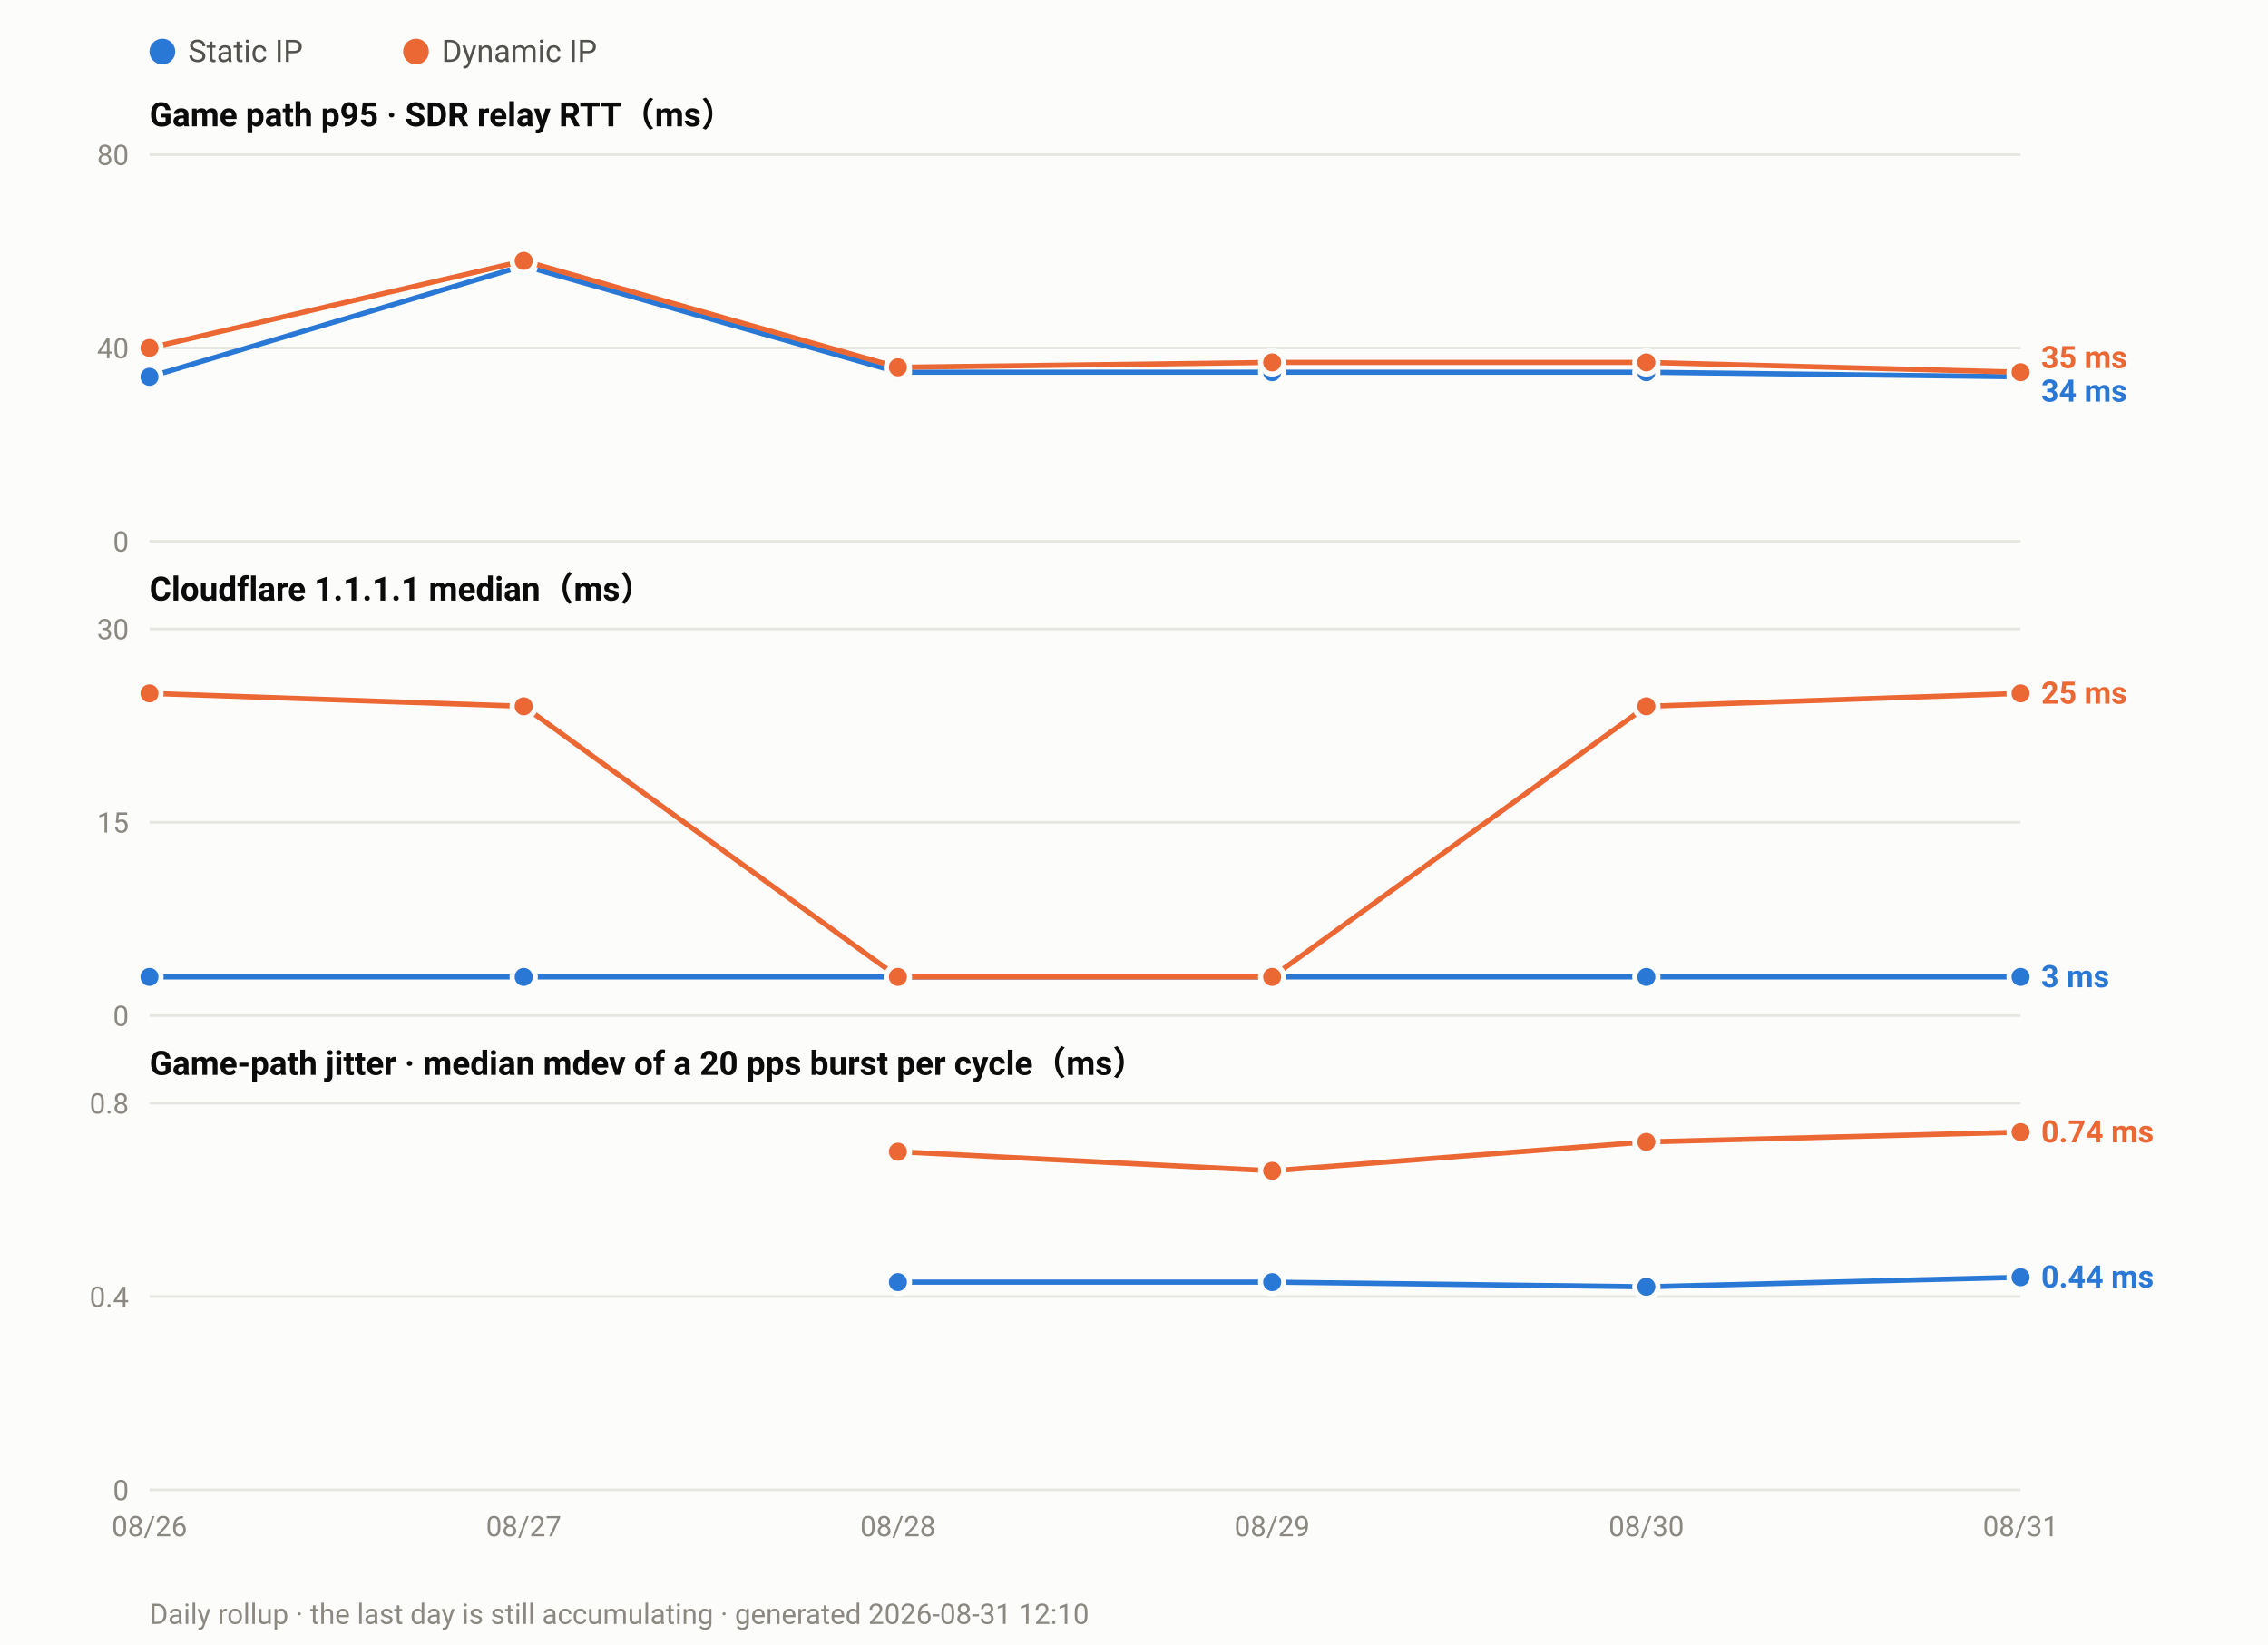
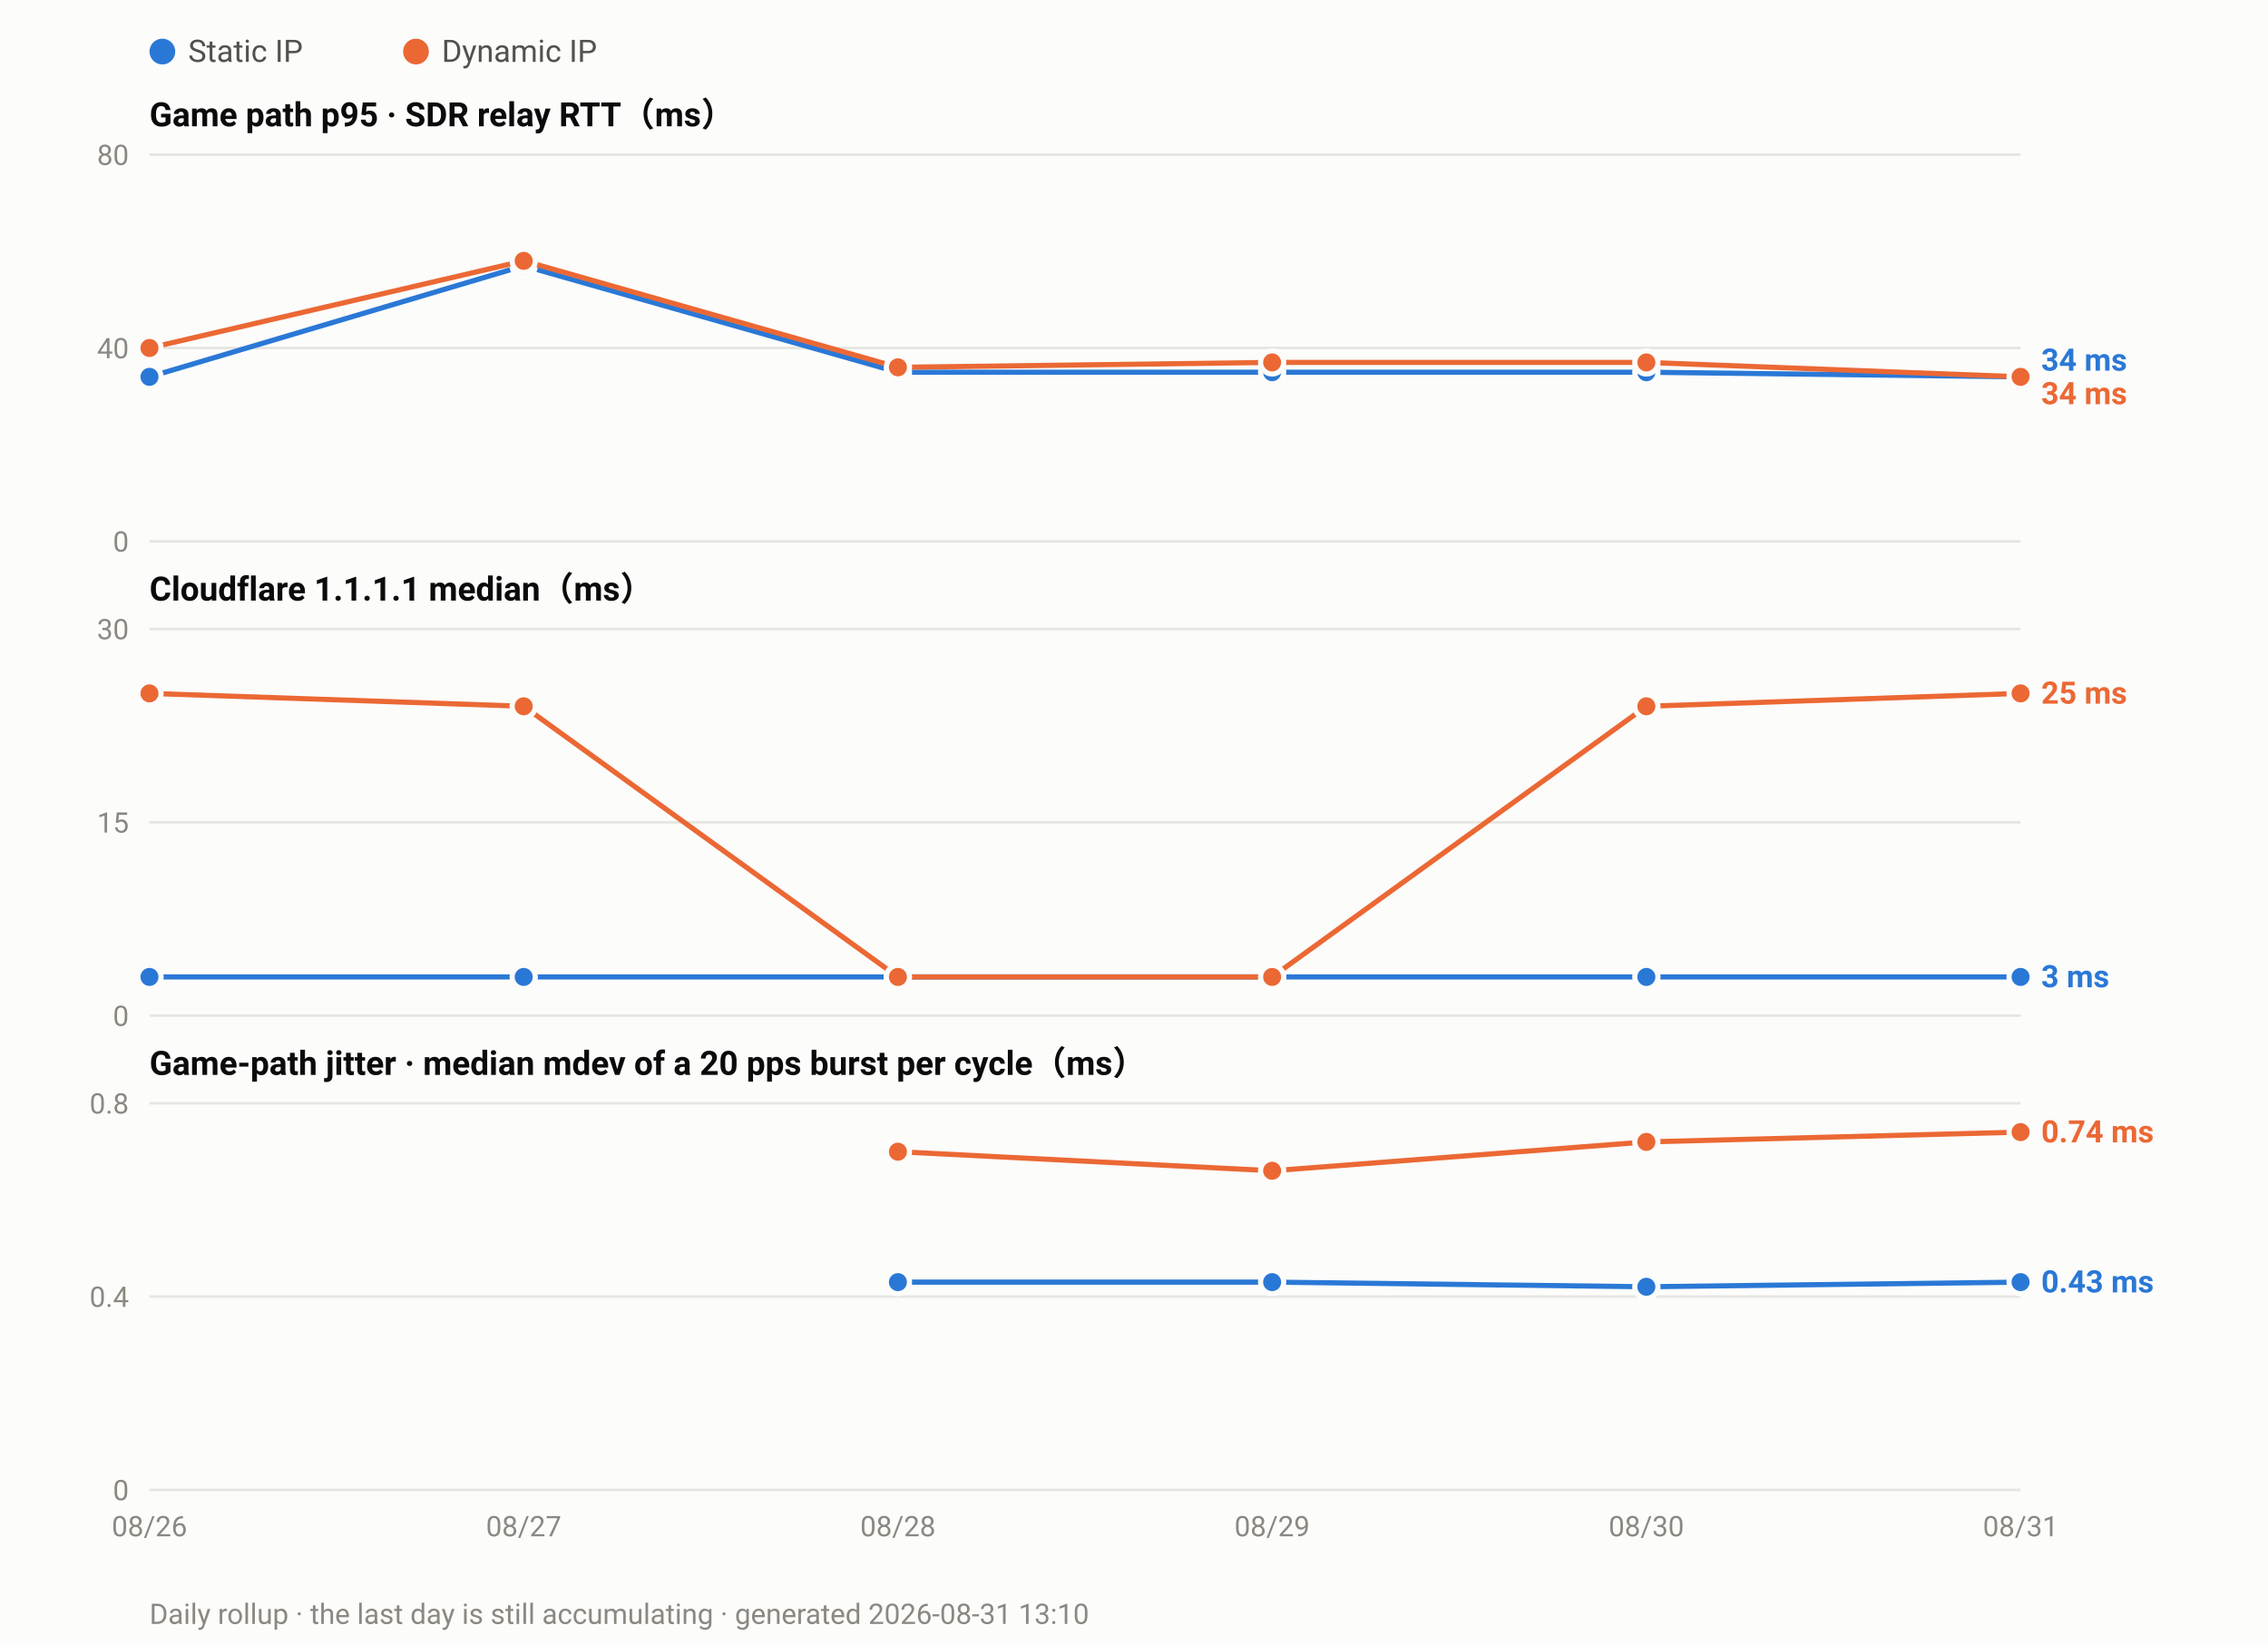
<svg xmlns="http://www.w3.org/2000/svg" width="880" height="638" viewBox="0 0 880 638" font-family="ui-sans-serif,-apple-system,Segoe UI,Roboto,Helvetica,Arial,sans-serif">
  <rect width="880" height="638" fill="#fcfcfb" />
  <circle cx="63.0" cy="20" r="5" fill="#2a78d6" />
  <text x="73.0" y="24" font-size="12" fill="#52514e">Static IP</text>
  <circle cx="161.4" cy="20" r="5" fill="#eb6834" />
  <text x="171.4" y="24" font-size="12" fill="#52514e">Dynamic IP</text>
  <text x="58" y="49.0" font-size="13" font-weight="600" fill="#0b0b0b">Game path p95 · SDR relay RTT（ms）</text>
  <line x1="58" y1="210.0" x2="784.0" y2="210.0" stroke="#e6e5e0" stroke-width="1" />
  <text x="50" y="214.0" font-size="11" text-anchor="end" fill="#8a8880">0</text>
  <line x1="58" y1="135.0" x2="784.0" y2="135.0" stroke="#e6e5e0" stroke-width="1" />
  <text x="50" y="139.0" font-size="11" text-anchor="end" fill="#8a8880">40</text>
  <line x1="58" y1="60.0" x2="784.0" y2="60.0" stroke="#e6e5e0" stroke-width="1" />
  <text x="50" y="64.0" font-size="11" text-anchor="end" fill="#8a8880">80</text>
  <polyline fill="none" stroke="#2a78d6" stroke-width="2" stroke-linejoin="round" points="58.0,146.2 203.2,103.1 348.4,144.4 493.6,144.4 638.8,144.4 784.0,146.2" />
  <circle cx="58.0" cy="146.2" r="4.5" fill="#2a78d6" stroke="#fcfcfb" stroke-width="2" />
  <circle cx="203.2" cy="103.1" r="4.5" fill="#2a78d6" stroke="#fcfcfb" stroke-width="2" />
  <circle cx="348.4" cy="144.4" r="4.5" fill="#2a78d6" stroke="#fcfcfb" stroke-width="2" />
  <circle cx="493.6" cy="144.4" r="4.5" fill="#2a78d6" stroke="#fcfcfb" stroke-width="2" />
  <circle cx="638.8" cy="144.4" r="4.5" fill="#2a78d6" stroke="#fcfcfb" stroke-width="2" />
  <circle cx="784.0" cy="146.2" r="4.5" fill="#2a78d6" stroke="#fcfcfb" stroke-width="2" />
-   <polyline fill="none" stroke="#eb6834" stroke-width="2" stroke-linejoin="round" points="58.0,135.0 203.2,101.2 348.4,142.5 493.6,140.6 638.8,140.6 784.0,144.4" />
+   <polyline fill="none" stroke="#eb6834" stroke-width="2" stroke-linejoin="round" points="58.0,135.0 203.2,101.2 348.4,142.5 493.6,140.6 638.8,140.6 784.0,146.2" />
  <circle cx="58.0" cy="135.0" r="4.5" fill="#eb6834" stroke="#fcfcfb" stroke-width="2" />
  <circle cx="203.2" cy="101.2" r="4.5" fill="#eb6834" stroke="#fcfcfb" stroke-width="2" />
  <circle cx="348.4" cy="142.5" r="4.5" fill="#eb6834" stroke="#fcfcfb" stroke-width="2" />
  <circle cx="493.6" cy="140.6" r="4.5" fill="#eb6834" stroke="#fcfcfb" stroke-width="2" />
  <circle cx="638.8" cy="140.6" r="4.5" fill="#eb6834" stroke="#fcfcfb" stroke-width="2" />
-   <circle cx="784.0" cy="144.4" r="4.5" fill="#eb6834" stroke="#fcfcfb" stroke-width="2" />
-   <text x="792.0" y="142.8" font-size="12" font-weight="600" fill="#eb6834">35 ms</text>
-   <text x="792.0" y="155.8" font-size="12" font-weight="600" fill="#2a78d6">34 ms</text>
+   <circle cx="784.0" cy="146.2" r="4.5" fill="#eb6834" stroke="#fcfcfb" stroke-width="2" />
+   <text x="792.0" y="143.8" font-size="12" font-weight="600" fill="#2a78d6">34 ms</text>
+   <text x="792.0" y="156.8" font-size="12" font-weight="600" fill="#eb6834">34 ms</text>
  <text x="58" y="233.0" font-size="13" font-weight="600" fill="#0b0b0b">Cloudflare 1.1.1.1 median（ms）</text>
  <line x1="58" y1="394.0" x2="784.0" y2="394.0" stroke="#e6e5e0" stroke-width="1" />
  <text x="50" y="398.0" font-size="11" text-anchor="end" fill="#8a8880">0</text>
  <line x1="58" y1="319.0" x2="784.0" y2="319.0" stroke="#e6e5e0" stroke-width="1" />
  <text x="50" y="323.0" font-size="11" text-anchor="end" fill="#8a8880">15</text>
  <line x1="58" y1="244.0" x2="784.0" y2="244.0" stroke="#e6e5e0" stroke-width="1" />
  <text x="50" y="248.0" font-size="11" text-anchor="end" fill="#8a8880">30</text>
  <polyline fill="none" stroke="#2a78d6" stroke-width="2" stroke-linejoin="round" points="58.0,379.0 203.2,379.0 348.4,379.0 493.6,379.0 638.8,379.0 784.0,379.0" />
  <circle cx="58.0" cy="379.0" r="4.5" fill="#2a78d6" stroke="#fcfcfb" stroke-width="2" />
  <circle cx="203.2" cy="379.0" r="4.5" fill="#2a78d6" stroke="#fcfcfb" stroke-width="2" />
  <circle cx="348.4" cy="379.0" r="4.5" fill="#2a78d6" stroke="#fcfcfb" stroke-width="2" />
  <circle cx="493.6" cy="379.0" r="4.5" fill="#2a78d6" stroke="#fcfcfb" stroke-width="2" />
  <circle cx="638.8" cy="379.0" r="4.5" fill="#2a78d6" stroke="#fcfcfb" stroke-width="2" />
  <circle cx="784.0" cy="379.0" r="4.5" fill="#2a78d6" stroke="#fcfcfb" stroke-width="2" />
  <polyline fill="none" stroke="#eb6834" stroke-width="2" stroke-linejoin="round" points="58.0,269.0 203.2,274.0 348.4,379.0 493.6,379.0 638.8,274.0 784.0,269.0" />
  <circle cx="58.0" cy="269.0" r="4.5" fill="#eb6834" stroke="#fcfcfb" stroke-width="2" />
  <circle cx="203.2" cy="274.0" r="4.5" fill="#eb6834" stroke="#fcfcfb" stroke-width="2" />
  <circle cx="348.4" cy="379.0" r="4.5" fill="#eb6834" stroke="#fcfcfb" stroke-width="2" />
  <circle cx="493.6" cy="379.0" r="4.5" fill="#eb6834" stroke="#fcfcfb" stroke-width="2" />
  <circle cx="638.8" cy="274.0" r="4.5" fill="#eb6834" stroke="#fcfcfb" stroke-width="2" />
  <circle cx="784.0" cy="269.0" r="4.5" fill="#eb6834" stroke="#fcfcfb" stroke-width="2" />
  <text x="792.0" y="273.0" font-size="12" font-weight="600" fill="#eb6834">25 ms</text>
  <text x="792.0" y="383.0" font-size="12" font-weight="600" fill="#2a78d6">3 ms</text>
  <text x="58" y="417.0" font-size="13" font-weight="600" fill="#0b0b0b">Game-path jitter · median mdev of a 20 pps burst per cycle（ms）</text>
  <line x1="58" y1="578.0" x2="784.0" y2="578.0" stroke="#e6e5e0" stroke-width="1" />
  <text x="50" y="582.0" font-size="11" text-anchor="end" fill="#8a8880">0</text>
  <line x1="58" y1="503.0" x2="784.0" y2="503.0" stroke="#e6e5e0" stroke-width="1" />
  <text x="50" y="507.0" font-size="11" text-anchor="end" fill="#8a8880">0.4</text>
  <line x1="58" y1="428.0" x2="784.0" y2="428.0" stroke="#e6e5e0" stroke-width="1" />
  <text x="50" y="432.0" font-size="11" text-anchor="end" fill="#8a8880">0.8</text>
-   <polyline fill="none" stroke="#2a78d6" stroke-width="2" stroke-linejoin="round" points="348.4,497.4 493.6,497.4 638.8,499.2 784.0,495.5" />
+   <polyline fill="none" stroke="#2a78d6" stroke-width="2" stroke-linejoin="round" points="348.4,497.4 493.6,497.4 638.8,499.2 784.0,497.4" />
  <circle cx="348.4" cy="497.4" r="4.5" fill="#2a78d6" stroke="#fcfcfb" stroke-width="2" />
  <circle cx="493.6" cy="497.4" r="4.5" fill="#2a78d6" stroke="#fcfcfb" stroke-width="2" />
  <circle cx="638.8" cy="499.2" r="4.5" fill="#2a78d6" stroke="#fcfcfb" stroke-width="2" />
-   <circle cx="784.0" cy="495.5" r="4.5" fill="#2a78d6" stroke="#fcfcfb" stroke-width="2" />
+   <circle cx="784.0" cy="497.4" r="4.5" fill="#2a78d6" stroke="#fcfcfb" stroke-width="2" />
  <polyline fill="none" stroke="#eb6834" stroke-width="2" stroke-linejoin="round" points="348.4,446.8 493.6,454.2 638.8,443.0 784.0,439.2" />
  <circle cx="348.4" cy="446.8" r="4.5" fill="#eb6834" stroke="#fcfcfb" stroke-width="2" />
  <circle cx="493.6" cy="454.2" r="4.5" fill="#eb6834" stroke="#fcfcfb" stroke-width="2" />
  <circle cx="638.8" cy="443.0" r="4.5" fill="#eb6834" stroke="#fcfcfb" stroke-width="2" />
  <circle cx="784.0" cy="439.2" r="4.5" fill="#eb6834" stroke="#fcfcfb" stroke-width="2" />
  <text x="792.0" y="443.2" font-size="12" font-weight="600" fill="#eb6834">0.74 ms</text>
-   <text x="792.0" y="499.5" font-size="12" font-weight="600" fill="#2a78d6">0.44 ms</text>
+   <text x="792.0" y="501.4" font-size="12" font-weight="600" fill="#2a78d6">0.43 ms</text>
  <text x="58.0" y="596.0" font-size="11" text-anchor="middle" fill="#8a8880">08/26</text>
  <text x="203.2" y="596.0" font-size="11" text-anchor="middle" fill="#8a8880">08/27</text>
  <text x="348.4" y="596.0" font-size="11" text-anchor="middle" fill="#8a8880">08/28</text>
  <text x="493.6" y="596.0" font-size="11" text-anchor="middle" fill="#8a8880">08/29</text>
  <text x="638.8" y="596.0" font-size="11" text-anchor="middle" fill="#8a8880">08/30</text>
  <text x="784.0" y="596.0" font-size="11" text-anchor="middle" fill="#8a8880">08/31</text>
-   <text x="58" y="630" font-size="11" fill="#8a8880">Daily rollup · the last day is still accumulating · generated 2026-08-31 12:10</text>
+   <text x="58" y="630" font-size="11" fill="#8a8880">Daily rollup · the last day is still accumulating · generated 2026-08-31 13:10</text>
</svg>
